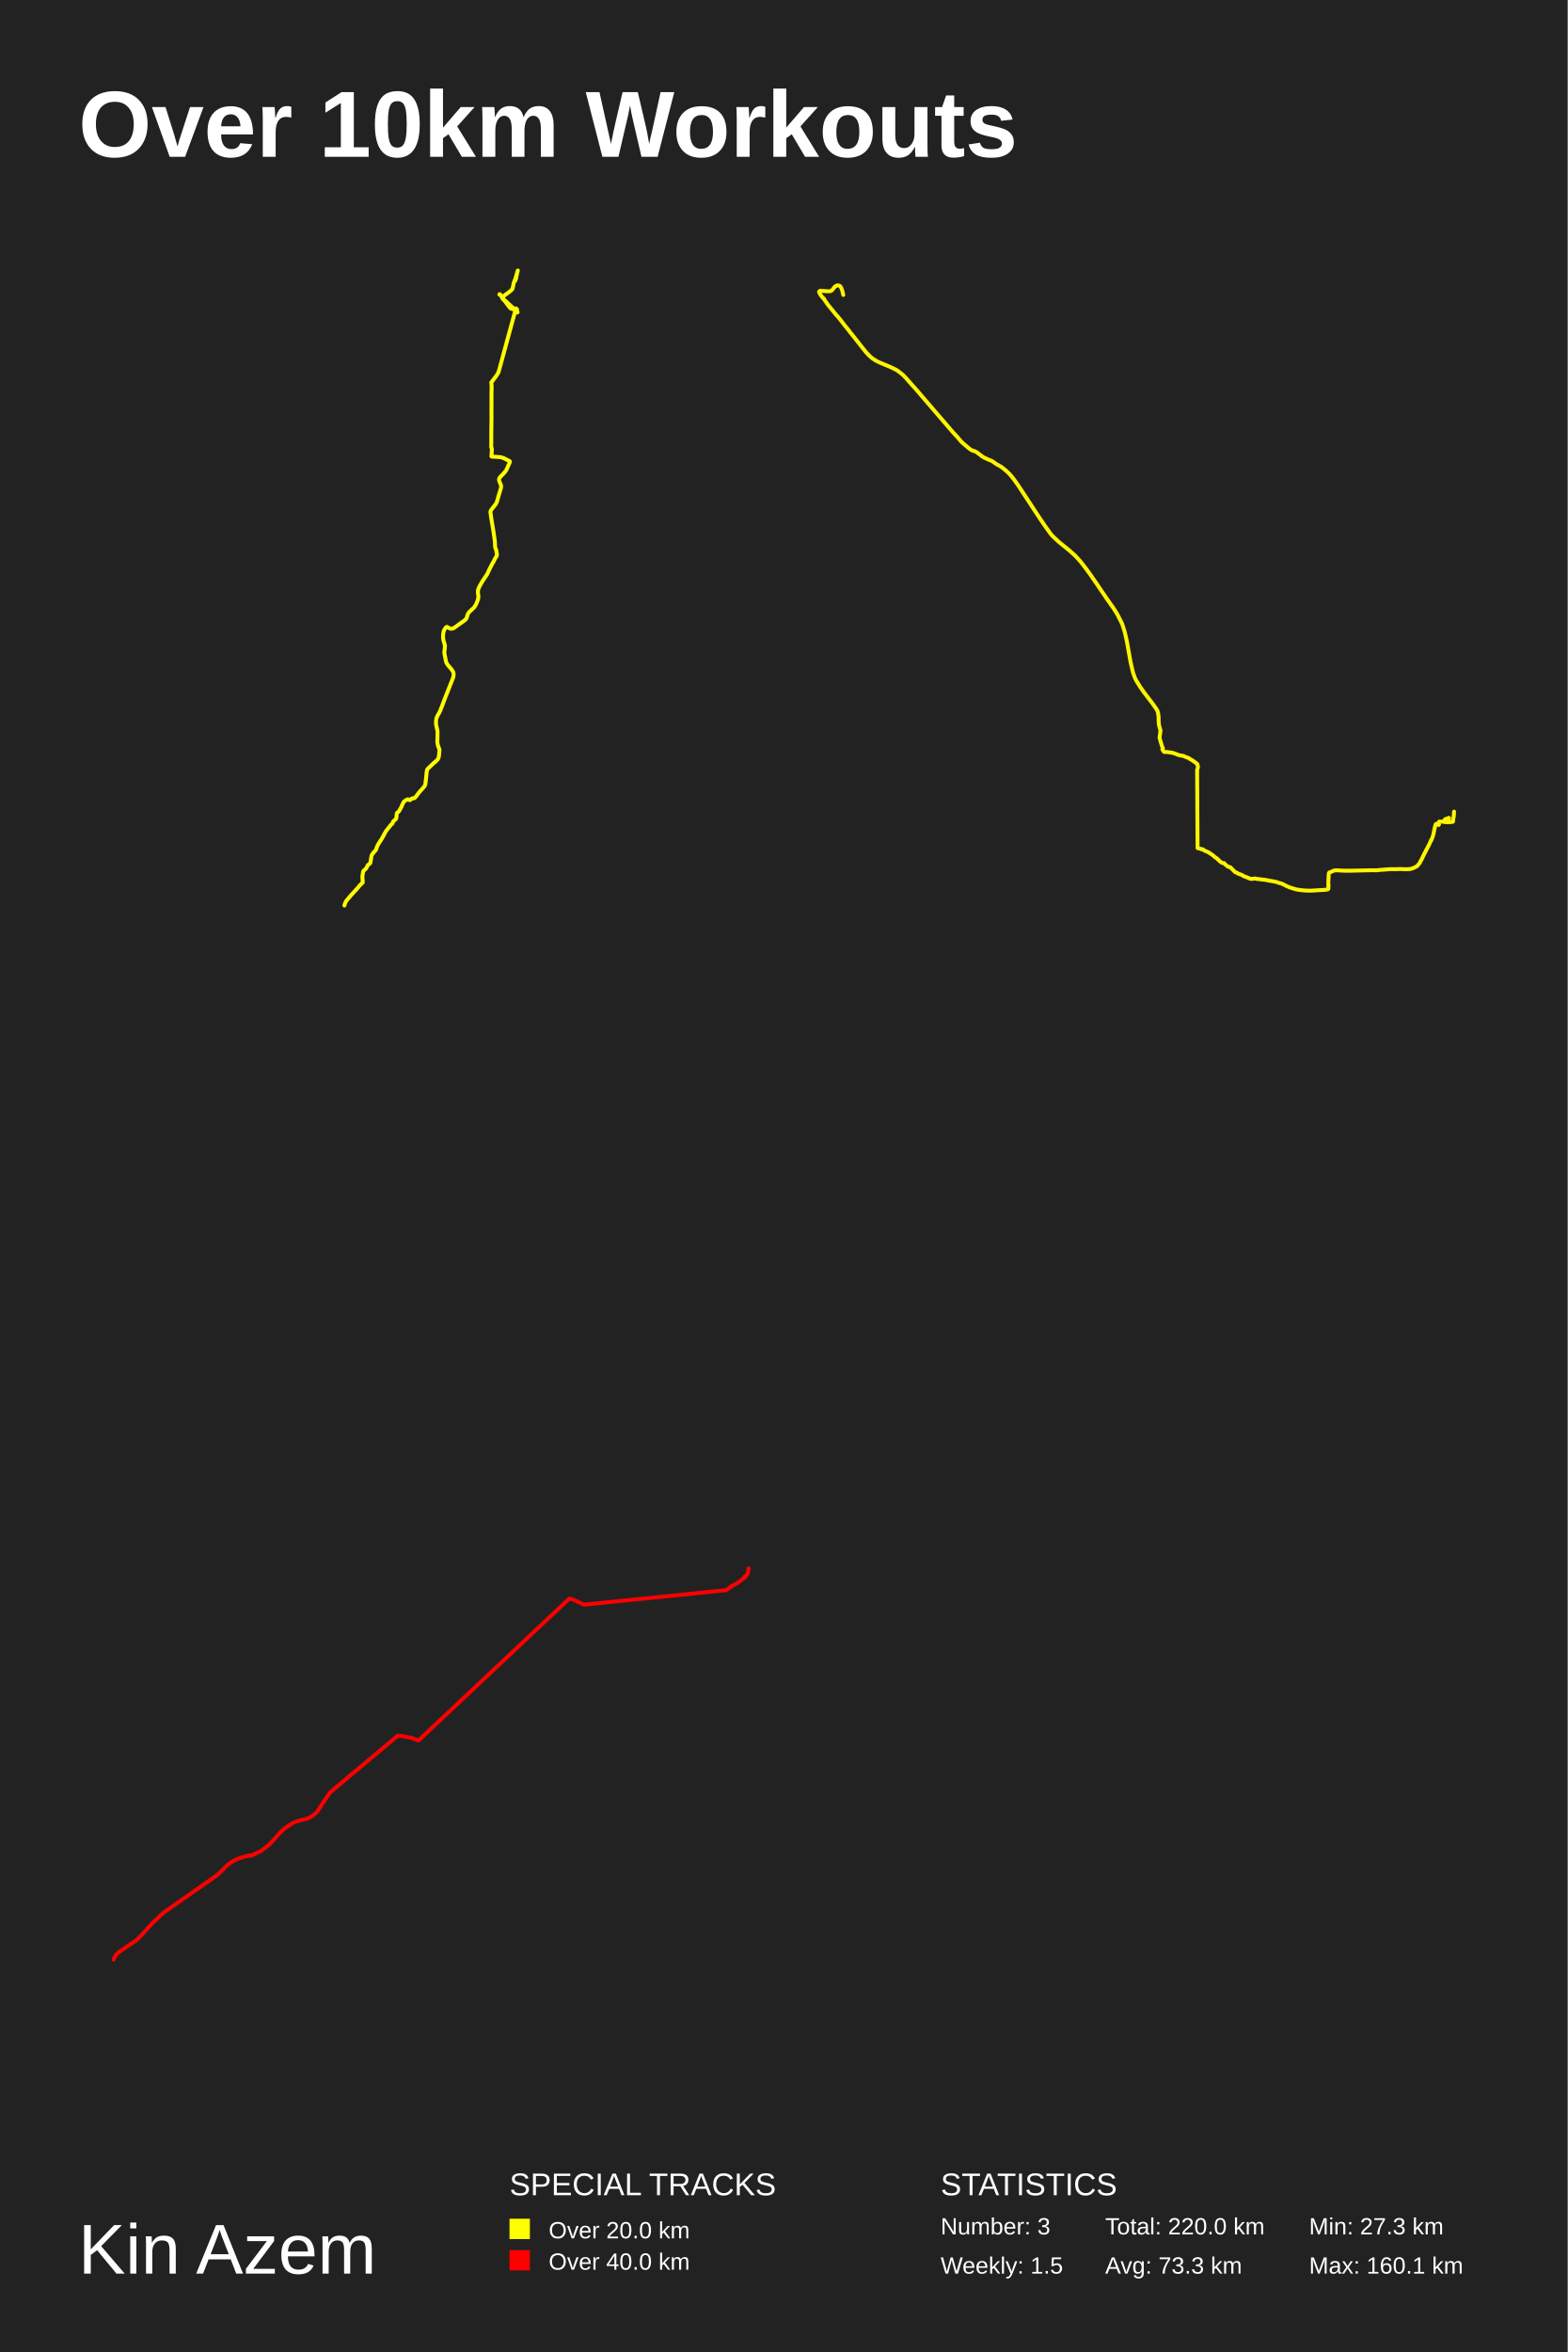
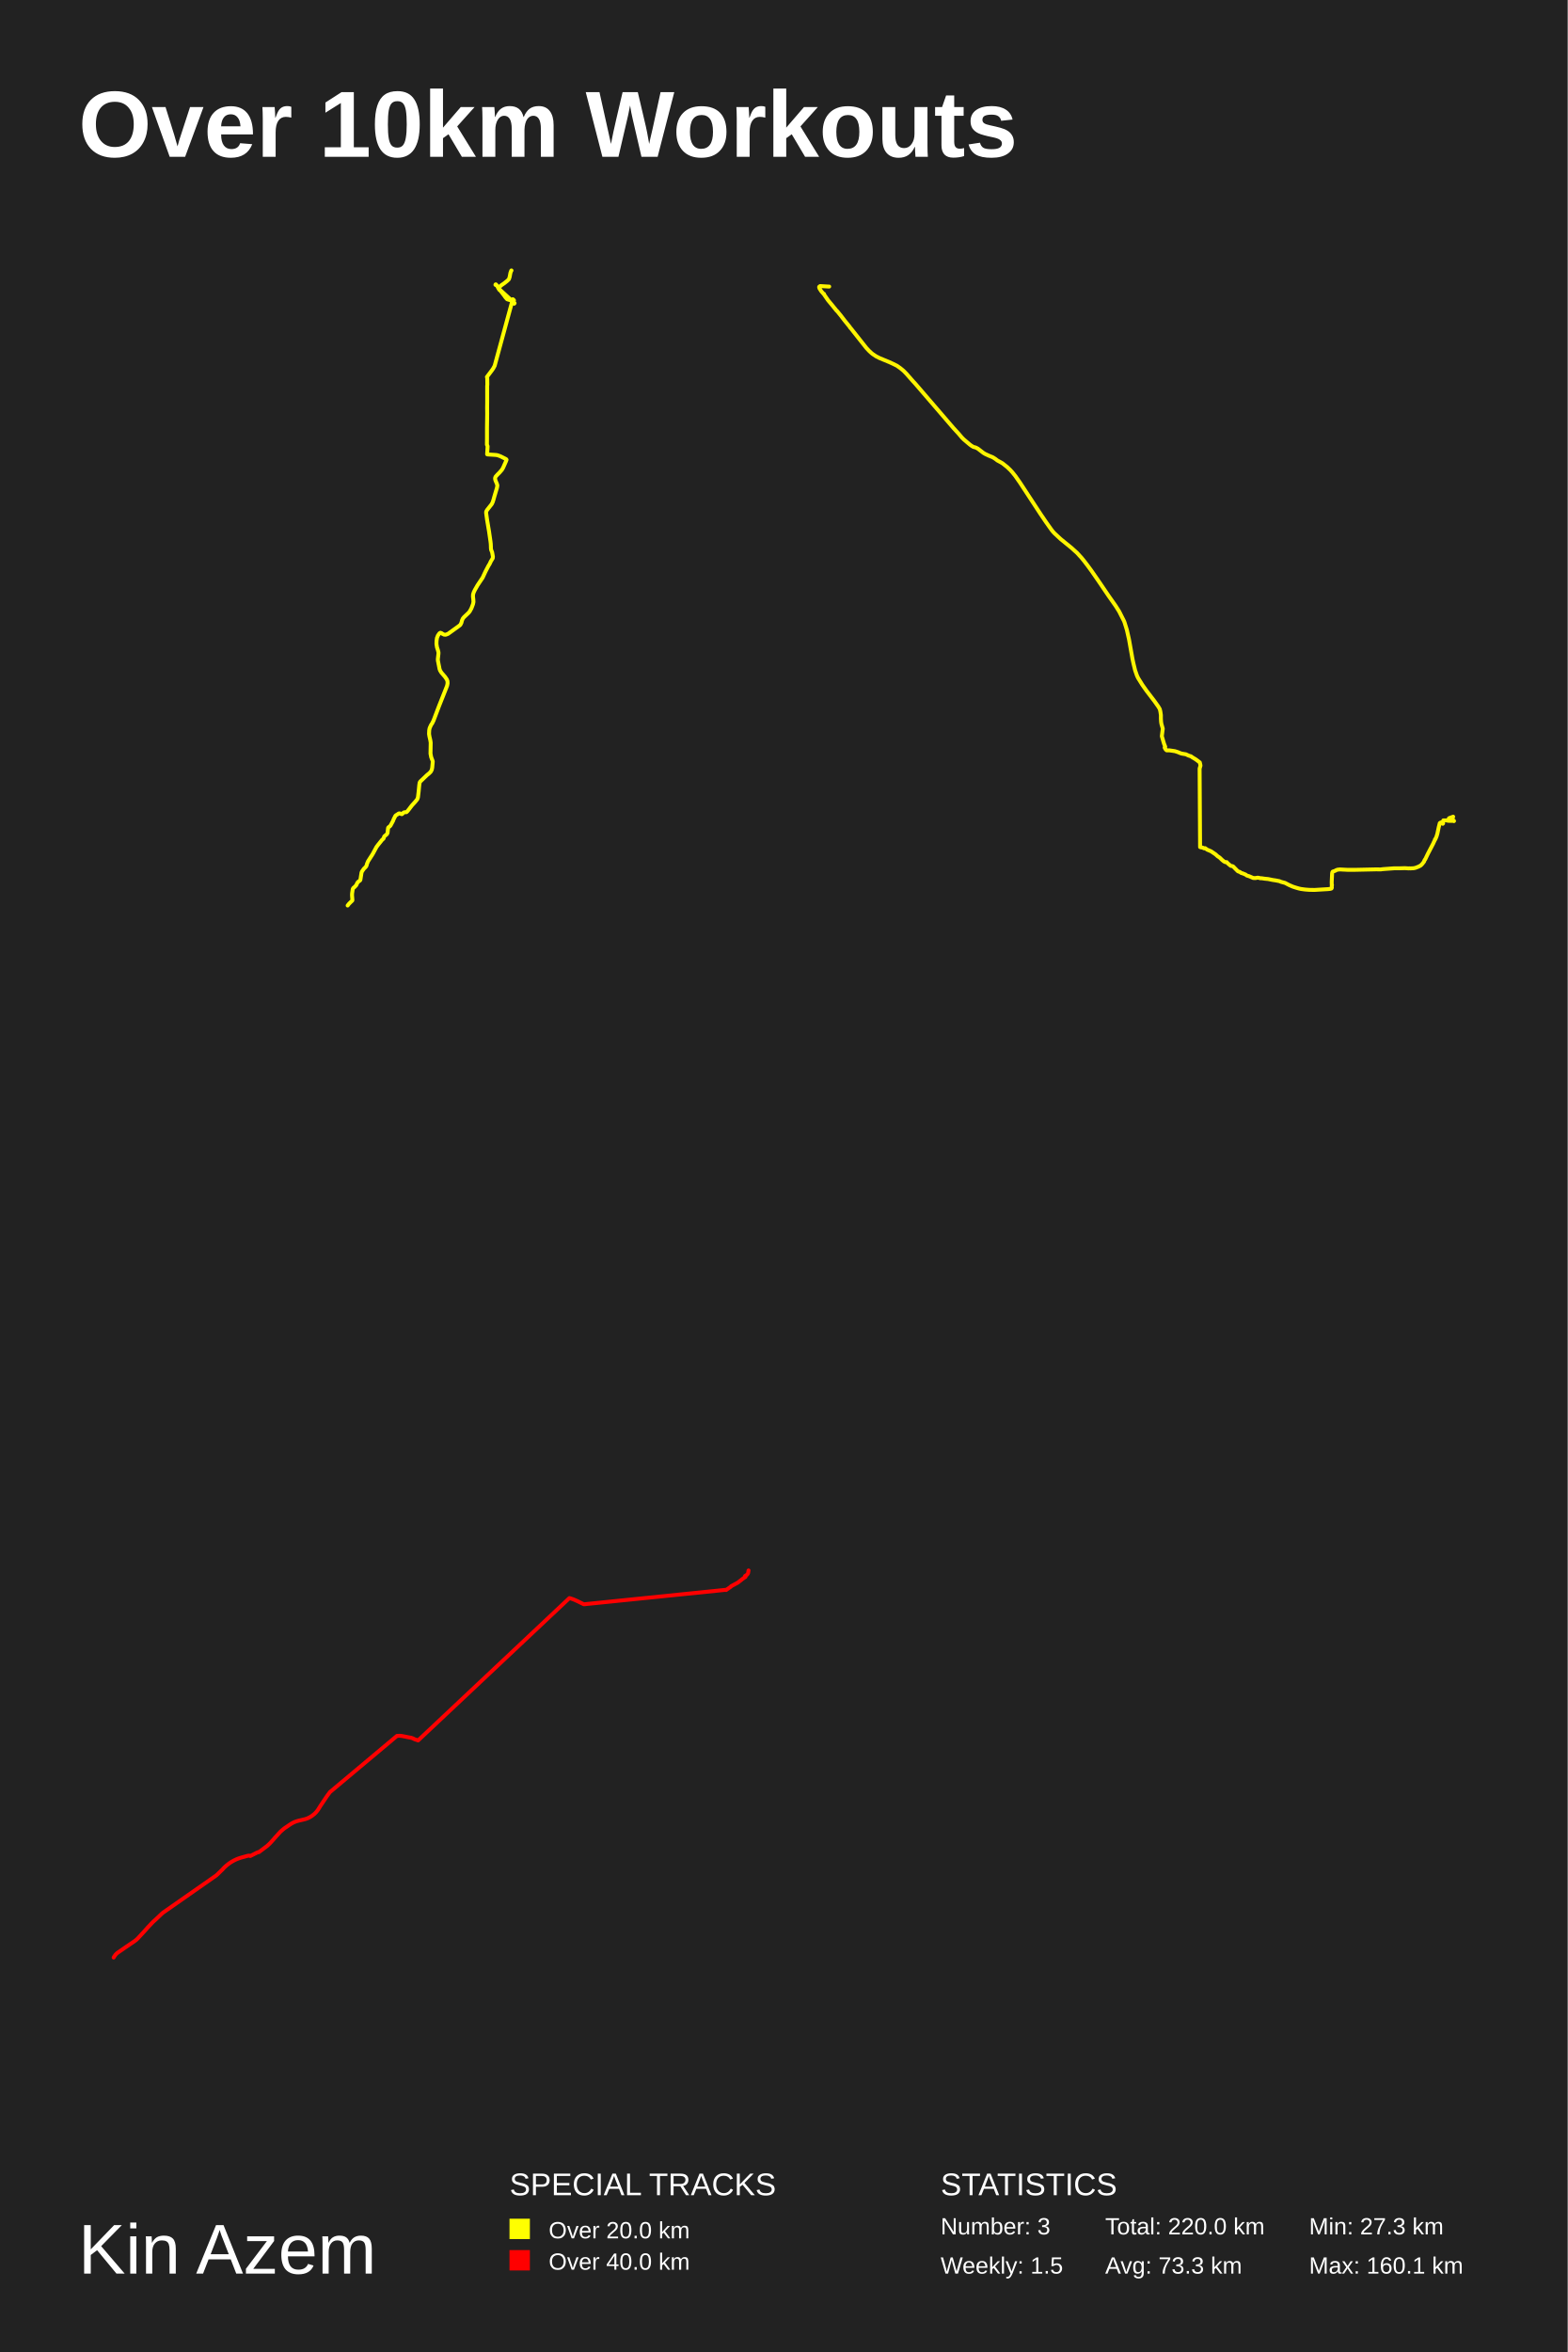
<svg xmlns="http://www.w3.org/2000/svg" baseProfile="full" height="300mm" version="1.1" viewBox="0,0,200,300" width="200mm">
  <defs />
  <rect fill="#222222" height="300" width="200" x="0" y="0" />
  <text fill="#FFFFFF" style="font-size:12px; font-family:Arial; font-weight:bold;" x="10" y="20">Over 10km Workouts</text>
  <text fill="#FFFFFF" style="font-size:9px; font-family:Arial" x="10" y="290">Kin Azem</text>
  <text fill="#FFFFFF" style="font-size:4px; font-family:Arial" x="65" y="280">SPECIAL TRACKS</text>
  <rect fill="yellow" height="2.6" width="2.6" x="65" y="283" />
  <text fill="#FFFFFF" style="font-size:3px; font-family:Arial" x="70" y="285.5">Over 20.0 km</text>
  <rect fill="red" height="2.6" width="2.6" x="65" y="287" />
  <text fill="#FFFFFF" style="font-size:3px; font-family:Arial" x="70" y="289.5">Over 40.0 km</text>
  <text fill="#FFFFFF" style="font-size:4px; font-family:Arial" x="120" y="280">STATISTICS</text>
  <text fill="#FFFFFF" style="font-size:3px; font-family:Arial" x="120" y="285">Number: 3</text>
  <text fill="#FFFFFF" style="font-size:3px; font-family:Arial" x="120" y="290">Weekly: 1.5</text>
  <text fill="#FFFFFF" style="font-size:3px; font-family:Arial" x="141" y="285">Total: 220.0 km</text>
  <text fill="#FFFFFF" style="font-size:3px; font-family:Arial" x="141" y="290">Avg: 73.3 km</text>
  <text fill="#FFFFFF" style="font-size:3px; font-family:Arial" x="167" y="285">Min: 27.3 km</text>
  <text fill="#FFFFFF" style="font-size:3px; font-family:Arial" x="167" y="290">Max: 160.1 km</text>
-   <polyline fill="none" opacity="1" points="65.614,35.879 65.63,35.828 65.722,35.828 65.706,35.807 65.731,35.694 65.747,35.653 65.814,35.632 65.823,35.519 65.864,35.406 65.881,35.262 65.956,34.943 65.973,34.788 66.032,34.572 66.065,34.5 65.664,35.828 65.647,35.828 65.63,35.849 65.53,36.127 65.438,36.621 65.346,36.899 65.154,37.084 64.794,37.372 64.434,37.619 64.292,37.743 64.142,37.918 64.108,37.918 64.05,37.794 63.991,37.794 63.991,37.805 64.041,37.856 64.116,37.969 64.142,38.031 64.234,38.155 64.242,38.227 64.217,38.227 64.1,38.062 63.874,37.64 63.757,37.516 63.723,37.527 63.707,37.578 63.849,37.65 63.983,37.774 64.142,38.062 64.844,38.978 64.894,39.06 65.112,39.318 65.17,39.349 65.555,39.462 65.798,39.565 65.915,39.637 65.973,39.75 66.04,39.812 66.04,39.812 65.998,39.832 65.99,39.874 65.906,39.832 65.839,39.853 65.89,39.863 65.931,39.853 65.998,39.863 66.007,39.853 65.982,39.843 66.015,39.843 66.04,39.812 64.2,38.124 64.25,38.155 64.351,38.33 64.627,38.68 64.878,39.03 65.137,39.307 65.848,39.555 65.915,39.555 65.965,39.472 65.94,39.431 65.823,39.328 63.615,47.429 63.456,47.728 63.314,47.944 62.669,48.798 62.703,48.891 62.711,49.035 62.72,49.714 62.703,49.92 62.703,51.886 62.695,52.545 62.703,53.255 62.678,55.035 62.678,56.322 62.669,57.053 62.736,57.186 62.753,57.269 62.695,58.216 62.72,58.236 63.573,58.288 63.824,58.308 63.983,58.339 64.317,58.463 64.953,58.782 65.011,58.812 65.062,58.885 64.978,59.101 64.643,59.852 64.501,60.099 64.2,60.449 63.941,60.706 63.74,60.933 63.698,61.015 63.665,61.128 63.682,61.303 63.732,61.457 63.891,61.828 63.941,62.013 63.899,62.281 63.573,63.372 63.464,63.763 63.372,64.051 63.255,64.287 62.686,65.008 62.577,65.214 62.577,65.389 62.686,66.181 62.929,67.622 63.104,68.836 63.138,69.124 63.155,69.484 63.155,69.628 63.18,69.844 63.305,70.163 63.397,70.688 63.38,70.873 63.13,71.295 63.012,71.553 62.845,71.83 62.485,72.52 62.151,73.24 61.532,74.166 61.197,74.753 61.064,75.031 60.98,75.298 60.972,75.555 61.013,75.905 61.03,76.204 60.972,76.481 60.779,76.986 60.587,77.335 60.453,77.51 59.876,78.056 59.776,78.179 59.734,78.231 59.633,78.457 59.558,78.745 59.433,78.992 59.215,79.167 57.927,80.093 57.685,80.185 57.609,80.196 57.451,80.185 57.258,80.093 57.183,80.031 57.007,79.959 56.89,80.021 56.698,80.299 56.581,80.597 56.531,80.967 56.522,81.328 56.589,81.749 56.689,82.048 56.765,82.346 56.765,82.511 56.689,83.18 56.698,83.354 56.899,84.373 56.965,84.558 57.116,84.805 57.568,85.33 57.777,85.638 57.86,85.844 57.877,86.101 57.827,86.379 57.727,86.647 56.832,88.9 56.163,90.659 55.995,90.999 55.861,91.194 55.703,91.544 55.669,91.667 55.636,91.863 55.619,92.284 55.669,92.603 55.769,93.035 55.82,93.354 55.795,94.681 55.878,95.113 56.054,95.576 56.071,95.648 56.004,96.399 55.945,96.667 55.82,96.893 55.636,97.078 55.36,97.305 54.791,97.85 54.565,98.066 54.49,98.179 54.465,98.261 54.423,98.549 54.356,99.259 54.264,100.02 54.18,100.247 53.921,100.565 53.52,101.008 53.168,101.471 52.993,101.687 52.867,101.81 52.583,101.831 52.474,101.903 52.357,102.026 52.307,102.057 52.215,102.036 52.073,101.964 51.947,101.964 51.596,102.191 51.521,102.252 51.32,102.643 51.22,102.9 50.935,103.425 50.852,103.528 50.659,103.672 50.626,103.754 50.559,104.351 50.484,104.495 50.157,104.772 50.065,105.05 49.923,105.153 49.38,105.832 49.212,106.058 48.752,106.912 48.192,107.786 48.067,108.084 47.991,108.352 47.883,108.506 47.682,108.702 47.439,109.051 47.389,109.185 47.255,110.039 47.222,110.121 46.971,110.306 46.879,110.43 46.737,110.728 46.528,110.944 46.385,111.057 46.318,111.201 46.243,111.705 46.235,111.941 46.277,112.487 46.277,112.559 46.26,112.589 46.084,112.754 45.85,112.991 45.7,113.186 44.863,114.101 44.228,114.842 44.127,114.996 44.027,115.212 43.935,115.5" stroke="#ffff00" stroke-dasharray="none" stroke-linecap="round" stroke-linejoin="round" stroke-width="0.5" />
-   <polyline fill="none" opacity="1" points="185.5,103.525 185.466,104.128 185.389,104.465 185.381,104.69 185.364,104.813 185.261,104.844 185.168,104.833 184.827,104.844 184.741,104.823 184.614,104.823 184.588,104.854 184.597,104.885 184.562,104.854 184.58,104.844 184.597,104.803 184.588,104.762 184.614,104.793 184.605,104.772 184.605,104.844 184.554,104.752 184.52,104.711 184.537,104.69 184.52,104.69 184.554,104.69 184.477,104.701 184.545,104.711 184.545,104.721 184.554,104.701 184.597,104.752 184.537,104.731 184.605,104.711 184.597,104.731 184.571,104.741 184.716,104.762 184.503,104.721 184.776,104.731 184.835,104.762 184.852,104.752 184.801,104.752 184.699,104.721 184.716,104.741 184.733,104.731 184.597,104.711 184.443,104.844 184.426,104.823 184.332,104.844 184.452,104.793 184.503,104.752 184.52,104.69 184.528,104.639 184.46,104.598 184.435,104.598 184.409,104.629 184.384,104.588 184.307,104.547 184.349,104.506 184.852,104.322 184.665,104.803 184.588,104.854 184.844,104.854 184.938,104.833 184.938,104.854 184.92,104.864 184.938,104.854 184.92,104.833 184.92,104.854 184.903,104.833 184.92,104.854 184.92,104.833 184.903,104.813 184.938,104.823 184.955,104.864 184.938,104.854 184.938,104.844 184.963,104.874 184.946,104.885 184.929,104.844 184.938,104.864 184.912,104.864 184.835,104.833 184.588,104.844 184.562,104.823 184.469,104.854 184.23,104.844 184.0,104.793 183.608,104.793 183.574,104.895 183.548,105.048 183.506,105.181 183.514,105.212 183.54,105.222 183.557,105.171 183.582,105.171 183.565,105.15 183.531,105.13 183.48,105.14 183.327,105.048 183.301,105.079 183.301,105.099 183.352,105.161 183.327,105.14 183.327,105.161 183.31,105.12 183.369,105.14 183.369,105.15 183.284,105.14 183.344,105.099 183.318,105.079 183.259,105.069 183.156,105.14 183.028,105.641 182.849,106.489 182.739,106.847 182.585,107.205 182.577,107.205 182.577,107.185 182.551,107.185 182.56,107.174 182.568,107.195 182.304,107.767 181.648,109.025 181.315,109.72 181.307,109.74 181.281,109.74 181.179,109.924 181.196,109.945 181.153,110.026 180.94,110.302 180.753,110.497 180.472,110.65 180.08,110.803 179.841,110.854 179.423,110.875 179.295,110.865 179.193,110.875 178.741,110.844 178.043,110.865 177.361,110.865 175.955,110.967 175.656,111.008 175.119,110.998 172.366,111.059 171.497,111.059 170.5,111.008 170.202,111.038 170.031,111.1 169.886,111.182 169.588,111.284 169.545,111.345 169.511,111.509 169.46,112.613 169.469,112.97 169.477,112.981 169.494,112.97 169.46,113.175 169.486,113.297 169.443,113.41 169.418,113.43 169.273,113.471 168.991,113.502 167.287,113.604 166.605,113.594 166.085,113.553 165.557,113.481 165.284,113.42 164.901,113.308 164.526,113.185 164.057,112.981 163.545,112.715 163.051,112.582 162.83,112.49 162.352,112.398 161.952,112.337 161.406,112.224 160.98,112.183 160.58,112.122 160.384,112.122 160.281,112.081 160.077,112.05 159.804,112.102 159.514,112.091 158.994,111.866 158.781,111.805 158.679,111.764 158.551,111.662 158.159,111.498 157.997,111.458 157.818,111.325 157.648,111.274 157.554,111.222 157.136,110.803 157.017,110.67 156.915,110.599 156.659,110.548 156.293,110.241 156.148,110.078 155.986,110.088 155.79,109.986 155.568,109.802 155.261,109.505 154.997,109.331 154.741,109.096 154.17,108.708 153.787,108.544 153.702,108.514 153.412,108.309 153.31,108.34 153.08,108.238 152.884,108.207 152.781,108.176 152.722,98.229 152.832,97.841 152.747,97.452 152.415,97.197 152.202,97.043 151.793,96.798 151.614,96.665 151.52,96.645 151.307,96.573 150.983,96.42 150.438,96.328 150.233,96.256 149.969,96.144 149.585,96.021 148.895,95.919 148.545,95.919 148.435,95.827 148.298,95.602 148.29,95.51 148.307,95.479 148.366,95.469 148.205,95.06 147.932,94.119 148.051,93.168 147.881,92.575 147.838,92.31 147.813,91.88 147.813,91.451 147.753,91.032 147.676,90.694 147.489,90.377 147.003,89.692 145.98,88.353 145.46,87.617 144.94,86.778 144.847,86.594 144.77,86.42 144.548,85.786 144.335,84.907 144.216,84.355 143.773,81.86 143.5,80.653 143.21,79.723 143.142,79.539 142.52,78.311 142.068,77.596 141.19,76.348 139.844,74.364 139,73.147 138.497,72.462 138.097,71.941 137.756,71.521 137.185,70.897 136.46,70.243 135.114,69.149 134.321,68.412 134.125,68.197 133.963,67.993 133.315,67.083 132.591,66.019 129.957,62 129.369,61.161 128.994,60.691 128.713,60.384 128.338,60.026 127.733,59.545 127.486,59.402 127.085,59.187 126.864,59.013 126.548,58.809 126.42,58.747 126.037,58.594 125.534,58.359 125.313,58.226 124.622,57.694 124.349,57.55 124.043,57.469 123.761,57.295 123.574,57.152 122.815,56.507 122.594,56.282 122.151,55.761 121.528,55.085 116.722,49.5 116.347,49.091 115.545,48.181 115.213,47.843 115.06,47.71 114.77,47.475 114.361,47.189 113.866,46.943 113.398,46.728 112.162,46.217 111.719,45.992 111.276,45.695 111.148,45.593 110.858,45.327 110.491,44.938 108.54,42.473 108.497,42.422 108.472,42.411 108.403,42.319 108.395,42.278 108.403,42.289 107.722,41.45 107.253,40.836 106.75,40.222 106.741,40.222 106.733,40.232 106.17,39.537 105.642,38.902 105.173,38.227 105.105,38.084 105.122,38.084 105.131,38.115 105.105,38.125 104.773,37.746 104.551,37.398 104.5,37.235 104.509,37.184 104.628,37.092 105.676,37.153 105.778,37.153 105.974,37.122 106.068,37.071 106.153,37.01 106.528,36.539 106.81,36.406 106.895,36.396 107.074,36.437 107.159,36.488 107.227,36.56 107.33,36.733 107.449,37.051 107.585,37.624" stroke="#fff500" stroke-dasharray="none" stroke-linecap="round" stroke-linejoin="round" stroke-width="0.5" />
-   <polyline fill="none" opacity="1" points="95.5,200.056 95.494,200.089 95.482,200.21 95.474,200.268 95.445,200.375 95.441,200.386 95.435,200.388 95.436,200.387 95.431,200.422 95.398,200.631 95.382,200.708 95.352,200.778 95.347,200.788 95.292,200.855 95.265,200.9 95.25,200.915 95.169,200.965 95.146,200.982 95.053,201.041 94.998,201.08 94.994,201.082 94.994,201.08 94.998,201.079 94.998,201.086 94.989,201.093 94.991,201.101 95.001,201.108 95.003,201.111 95.008,201.123 95.008,201.133 95.012,201.142 95.017,201.151 95.025,201.157 95.027,201.161 95.029,201.176 95.039,201.152 95.044,201.156 95.045,201.154 95.046,201.155 95.043,201.162 95.039,201.164 95.043,201.16 95.051,201.157 95.05,201.161 95.051,201.163 95.056,201.163 95.059,201.165 95.061,201.159 95.056,201.182 95.052,201.189 95.052,201.193 95.05,201.189 95.049,201.188 95.04,201.19 95.04,201.196 95.032,201.209 95.027,201.211 95.026,201.21 95.023,201.211 95.022,201.214 95.02,201.216 95.022,201.216 95.017,201.215 95.022,201.212 95.02,201.211 95.021,201.208 95.019,201.208 95.021,201.209 95.018,201.209 95.019,201.21 95.014,201.206 95.019,201.208 95.009,201.219 95.005,201.222 94.996,201.219 94.983,201.223 94.98,201.229 94.988,201.242 94.989,201.243 94.989,201.242 94.984,201.239 94.986,201.231 94.986,201.238 94.979,201.243 94.986,201.241 94.989,201.242 94.989,201.241 94.986,201.243 94.982,201.24 94.989,201.24 94.988,201.237 94.988,201.242 94.986,201.241 94.988,201.239 94.989,201.24 94.989,201.238 94.989,201.239 94.987,201.241 94.988,201.242 94.987,201.241 94.983,201.243 94.986,201.243 94.987,201.24 94.987,201.243 94.984,201.243 94.987,201.242 94.983,201.242 94.986,201.241 94.985,201.245 94.989,201.242 94.987,201.243 94.987,201.241 94.983,201.244 94.984,201.24 94.982,201.241 94.98,201.244 94.978,201.244 94.984,201.236 94.984,201.239 94.989,201.24 94.984,201.243 94.985,201.241 94.987,201.242 94.976,201.246 94.986,201.244 94.986,201.242 94.988,201.242 94.986,201.24 94.989,201.238 94.988,201.238 94.984,201.24 94.989,201.241 94.985,201.239 94.984,201.241 94.974,201.245 94.983,201.243 94.986,201.24 94.984,201.239 94.978,201.247 94.982,201.246 94.976,201.25 94.981,201.247 94.979,201.248 94.984,201.241 94.981,201.237 94.979,201.234 94.974,201.235 94.97,201.25 94.968,201.239 94.964,201.242 94.968,201.237 94.965,201.237 94.963,201.232 94.963,201.234 94.956,201.238 94.914,201.274 94.883,201.299 94.751,201.398 94.671,201.454 94.507,201.588 94.406,201.665 94.315,201.737 94.26,201.778 94.248,201.789 94.166,201.851 94.105,201.903 94.084,201.915 94.064,201.93 93.214,202.389 93.205,202.398 93.2,202.414 93.204,202.429 92.578,202.867 92.567,202.86 92.554,202.849 92.553,202.845 92.546,202.837 92.538,202.832 92.551,202.843 92.545,202.835 92.548,202.838 74.499,204.679 74.432,204.658 73.652,204.275 73.201,204.073 73.134,204.048 72.924,203.977 72.784,203.931 72.645,203.89 53.387,222.005 53.349,221.991 53.329,221.985 53.294,221.971 53.178,221.934 53.116,221.914 52.975,221.865 52.926,221.846 52.898,221.833 52.84,221.804 52.755,221.758 52.691,221.73 52.617,221.703 52.567,221.688 52.489,221.669 52.487,221.667 52.487,221.665 52.485,221.664 52.488,221.659 52.488,221.657 52.485,221.657 52.486,221.66 52.488,221.661 52.482,221.657 52.48,221.659 52.482,221.66 52.477,221.659 52.478,221.659 52.464,221.659 52.342,221.639 52.1,221.595 51.728,221.517 51.518,221.477 51.385,221.449 51.331,221.441 51.299,221.435 51.232,221.428 51.166,221.419 51.134,221.416 50.993,221.412 50.923,221.415 50.726,221.429 50.692,221.43 50.692,221.43 42.166,228.576 41.99,228.815 41.861,228.992 41.774,229.109 41.042,230.203 41,230.264 40.922,230.386 40.732,230.695 40.652,230.816 40.566,230.936 40.476,231.051 40.429,231.107 40.379,231.163 40.328,231.215 40.277,231.267 40.169,231.367 40.114,231.415 40.001,231.506 39.886,231.592 39.826,231.633 39.705,231.711 39.642,231.748 39.579,231.785 39.515,231.818 39.45,231.85 39.386,231.88 39.32,231.908 39.254,231.935 39.187,231.96 39.052,232.006 38.913,232.044 38.702,232.096 38.274,232.193 38.204,232.209 38.063,232.248 37.923,232.29 37.855,232.313 37.718,232.365 37.651,232.391 37.585,232.42 37.52,232.451 37.39,232.518 37.327,232.552 37.202,232.627 37.141,232.666 36.961,232.785 36.662,232.989 36.483,233.108 36.366,233.192 36.31,233.234 36.255,233.279 36.2,233.324 35.994,233.504 35.873,233.606 35.129,234.421 35.094,234.47 35.049,234.525 34.904,234.688 34.659,234.956 34.559,235.062 34.454,235.168 34.4,235.219 34.185,235.421 33.117,236.22 33.041,236.211 32.961,236.256 32.9,236.269 32.023,236.714 31.947,236.674 31.869,236.659 31.798,236.671 31.724,236.68 31.583,236.716 31.166,236.834 31.095,236.85 30.886,236.909 30.748,236.95 30.679,236.972 30.543,237.019 30.409,237.069 30.276,237.125 30.146,237.184 30.018,237.245 29.89,237.312 29.764,237.381 29.641,237.453 29.521,237.529 29.402,237.609 29.342,237.651 29.227,237.736 29.06,237.868 28.951,237.959 28.898,238.006 28.793,238.103 28.741,238.151 28.59,238.301 28.548,238.359 28.499,238.415 28.45,238.464 28.398,238.512 27.834,239.058 27.67,239.2 20.881,243.946 20.778,244.043 20.677,244.135 20.473,244.33 20.262,244.531 19.949,244.826 19.674,245.072 19.574,245.174 19.188,245.58 19.044,245.731 18.998,245.781 18.91,245.878 18.781,246.025 18.736,246.074 18.649,246.173 18.479,246.361 18.35,246.502 18.175,246.69 17.999,246.881 17.78,247.121 17.69,247.213 17.597,247.302 17.549,247.346 17.501,247.388 17.403,247.467 17.301,247.541 17.2,247.612 16.953,247.781 16.761,247.909 16.53,248.067 16.184,248.3 16.143,248.328 15.783,248.578 15.596,248.709 15.262,248.936 15.191,248.985 15.126,249.034 15.063,249.085 15.002,249.141 14.974,249.168 14.897,249.246 14.83,249.328 14.812,249.358 14.774,249.411 14.703,249.519 14.67,249.575 14.638,249.631 14.579,249.748 14.541,249.835 14.5,249.944" stroke="red" stroke-dasharray="none" stroke-linecap="round" stroke-linejoin="round" stroke-width="0.5" />
+   <polyline fill="none" opacity="1" points="65.255,34.5 65.237,34.5 65.22,34.522 65.115,34.813 65.019,35.33 64.922,35.621 64.721,35.815 64.344,36.117 63.968,36.376 63.819,36.505 63.661,36.688 63.626,36.688 63.565,36.559 63.503,36.559 63.503,36.57 63.556,36.623 63.635,36.742 63.661,36.807 63.757,36.936 63.766,37.012 63.74,37.012 63.617,36.839 63.381,36.397 63.258,36.268 63.223,36.279 63.206,36.332 63.355,36.408 63.495,36.537 63.661,36.839 64.397,37.798 64.449,37.885 64.677,38.154 64.738,38.186 65.141,38.305 65.395,38.413 65.518,38.488 65.579,38.607 65.649,38.671 65.649,38.671 65.605,38.693 65.597,38.736 65.509,38.693 65.439,38.715 65.491,38.725 65.535,38.715 65.605,38.725 65.614,38.715 65.588,38.704 65.623,38.704 65.649,38.671 63.722,36.904 63.775,36.936 63.88,37.119 64.169,37.486 64.432,37.852 64.703,38.143 65.448,38.402 65.518,38.402 65.57,38.316 65.544,38.273 65.421,38.165 63.109,46.647 62.943,46.96 62.794,47.186 62.12,48.081 62.155,48.178 62.164,48.329 62.172,49.04 62.155,49.255 62.155,51.314 62.146,52.004 62.155,52.747 62.129,54.612 62.129,55.959 62.12,56.724 62.19,56.864 62.207,56.95 62.146,57.942 62.172,57.963 63.066,58.017 63.328,58.039 63.495,58.071 63.845,58.2 64.511,58.534 64.572,58.567 64.624,58.642 64.537,58.868 64.187,59.655 64.038,59.914 63.722,60.28 63.451,60.549 63.241,60.786 63.197,60.873 63.162,60.991 63.179,61.174 63.232,61.336 63.398,61.724 63.451,61.918 63.407,62.198 63.066,63.34 62.952,63.75 62.855,64.052 62.733,64.299 62.137,65.054 62.023,65.269 62.023,65.452 62.137,66.282 62.391,67.791 62.575,69.062 62.61,69.364 62.628,69.741 62.628,69.892 62.654,70.118 62.785,70.452 62.882,71.001 62.864,71.195 62.601,71.637 62.479,71.907 62.304,72.197 61.927,72.919 61.577,73.674 60.929,74.643 60.578,75.257 60.438,75.548 60.351,75.828 60.342,76.098 60.386,76.464 60.403,76.776 60.342,77.067 60.141,77.595 59.939,77.962 59.799,78.145 59.195,78.716 59.09,78.845 59.046,78.899 58.941,79.136 58.862,79.438 58.731,79.696 58.503,79.879 57.154,80.849 56.9,80.946 56.822,80.957 56.655,80.946 56.454,80.849 56.375,80.784 56.191,80.709 56.068,80.773 55.867,81.064 55.744,81.377 55.692,81.765 55.683,82.142 55.753,82.583 55.858,82.896 55.937,83.208 55.937,83.381 55.858,84.081 55.867,84.264 56.077,85.331 56.147,85.524 56.305,85.783 56.778,86.332 56.997,86.656 57.084,86.871 57.102,87.14 57.049,87.431 56.944,87.711 56.007,90.07 55.307,91.912 55.131,92.268 54.991,92.473 54.825,92.839 54.79,92.968 54.755,93.173 54.737,93.614 54.79,93.948 54.895,94.401 54.947,94.735 54.921,96.124 55.009,96.577 55.193,97.061 55.21,97.137 55.14,97.923 55.079,98.203 54.947,98.44 54.755,98.634 54.466,98.871 53.87,99.442 53.634,99.668 53.555,99.786 53.529,99.873 53.485,100.174 53.415,100.917 53.319,101.714 53.231,101.951 52.96,102.285 52.539,102.748 52.171,103.233 51.987,103.459 51.856,103.589 51.558,103.61 51.444,103.686 51.322,103.815 51.269,103.847 51.173,103.826 51.024,103.75 50.893,103.75 50.525,103.987 50.446,104.052 50.236,104.461 50.131,104.73 49.833,105.28 49.746,105.387 49.544,105.538 49.509,105.624 49.439,106.249 49.36,106.4 49.019,106.69 48.922,106.981 48.773,107.089 48.204,107.8 48.029,108.037 47.547,108.931 46.961,109.846 46.829,110.158 46.75,110.438 46.637,110.6 46.426,110.805 46.172,111.171 46.12,111.311 45.98,112.205 45.945,112.291 45.682,112.485 45.586,112.614 45.437,112.926 45.218,113.152 45.069,113.271 44.999,113.422 44.92,113.949 44.911,114.197 44.955,114.768 44.955,114.843 44.938,114.875 44.754,115.048 44.509,115.295 44.351,115.5" stroke="#ffff00" stroke-dasharray="none" stroke-linecap="round" stroke-linejoin="round" stroke-width="0.5" />
+   <polyline fill="none" opacity="1" points="185.08,104.559 185.08,104.569 185.088,104.549 185.131,104.6 185.071,104.579 185.14,104.559 185.131,104.579 185.105,104.59 185.251,104.61 185.037,104.569 185.311,104.579 185.371,104.61 185.388,104.6 185.337,104.6 185.234,104.569 185.251,104.59 185.268,104.579 185.131,104.559 184.977,104.693 184.959,104.672 184.865,104.693 184.985,104.641 185.037,104.6 185.054,104.538 185.062,104.487 184.994,104.446 184.968,104.446 184.942,104.476 184.917,104.435 184.839,104.394 184.882,104.353 185.388,104.168 185.2,104.651 185.122,104.703 185.38,104.703 185.474,104.682 185.474,104.703 185.457,104.713 185.474,104.703 185.457,104.682 185.457,104.703 185.44,104.682 185.457,104.703 185.457,104.682 185.44,104.662 185.474,104.672 185.491,104.713 185.474,104.703 185.474,104.693 185.5,104.723 185.483,104.734 185.466,104.693 185.474,104.713 185.449,104.713 185.371,104.682 185.122,104.693 185.097,104.672 185.002,104.703 184.762,104.693 184.531,104.641 184.136,104.641 184.102,104.744 184.076,104.898 184.033,105.032 184.041,105.063 184.067,105.073 184.084,105.022 184.11,105.022 184.093,105.001 184.059,104.981 184.007,104.991 183.853,104.898 183.827,104.929 183.827,104.95 183.878,105.012 183.853,104.991 183.853,105.012 183.836,104.97 183.896,104.991 183.896,105.001 183.81,104.991 183.87,104.95 183.844,104.929 183.784,104.919 183.681,104.991 183.552,105.495 183.372,106.349 183.261,106.71 183.106,107.07 183.098,107.07 183.098,107.049 183.072,107.049 183.081,107.039 183.089,107.06 182.823,107.636 182.163,108.902 181.828,109.601 181.819,109.622 181.794,109.622 181.691,109.807 181.708,109.828 181.665,109.91 181.45,110.188 181.262,110.383 180.979,110.538 180.584,110.692 180.344,110.744 179.923,110.764 179.795,110.754 179.692,110.764 179.237,110.733 178.533,110.754 177.847,110.754 176.431,110.857 176.131,110.898 175.591,110.888 172.819,110.949 171.944,110.949 170.94,110.898 170.64,110.929 170.469,110.99 170.323,111.073 170.022,111.176 169.98,111.237 169.945,111.402 169.894,112.513 169.902,112.874 169.911,112.884 169.928,112.874 169.894,113.079 169.919,113.203 169.877,113.316 169.851,113.337 169.705,113.378 169.422,113.409 167.706,113.512 167.02,113.501 166.496,113.46 165.964,113.388 165.69,113.326 165.304,113.213 164.926,113.09 164.454,112.884 163.939,112.616 163.442,112.483 163.219,112.39 162.738,112.297 162.335,112.236 161.786,112.122 161.357,112.081 160.954,112.02 160.756,112.02 160.653,111.978 160.448,111.947 160.173,111.999 159.881,111.989 159.358,111.762 159.143,111.701 159.041,111.659 158.912,111.556 158.517,111.392 158.354,111.351 158.174,111.217 158.002,111.165 157.908,111.114 157.488,110.692 157.367,110.558 157.265,110.486 157.007,110.435 156.638,110.126 156.492,109.961 156.329,109.972 156.132,109.869 155.909,109.684 155.6,109.385 155.334,109.21 155.077,108.974 154.502,108.583 154.116,108.418 154.03,108.387 153.738,108.181 153.635,108.212 153.404,108.109 153.206,108.078 153.103,108.047 153.043,98.034 153.155,97.643 153.069,97.252 152.735,96.995 152.52,96.84 152.108,96.593 151.928,96.459 151.834,96.439 151.619,96.367 151.293,96.212 150.744,96.12 150.538,96.048 150.272,95.935 149.886,95.811 149.191,95.708 148.839,95.708 148.728,95.615 148.591,95.389 148.582,95.296 148.599,95.266 148.659,95.255 148.496,94.844 148.222,93.897 148.342,92.939 148.17,92.343 148.127,92.075 148.102,91.643 148.102,91.21 148.041,90.788 147.964,90.449 147.776,90.13 147.286,89.44 146.257,88.092 145.734,87.351 145.21,86.507 145.116,86.321 145.039,86.146 144.816,85.508 144.601,84.623 144.481,84.067 144.035,81.555 143.76,80.341 143.469,79.404 143.4,79.219 142.774,77.983 142.319,77.263 141.435,76.007 140.08,74.01 139.23,72.785 138.724,72.095 138.321,71.57 137.978,71.148 137.403,70.52 136.673,69.861 135.318,68.759 134.52,68.018 134.323,67.802 134.16,67.596 133.508,66.68 132.778,65.609 130.127,61.563 129.535,60.718 129.158,60.245 128.875,59.936 128.497,59.576 127.888,59.092 127.639,58.948 127.236,58.731 127.013,58.556 126.695,58.35 126.567,58.289 126.181,58.134 125.674,57.897 125.451,57.763 124.756,57.228 124.482,57.084 124.173,57.002 123.89,56.826 123.701,56.682 122.938,56.034 122.714,55.807 122.268,55.282 121.642,54.602 116.803,48.98 116.426,48.568 115.619,47.652 115.285,47.312 115.13,47.178 114.838,46.941 114.427,46.653 113.929,46.406 113.457,46.189 112.213,45.675 111.767,45.448 111.321,45.149 111.192,45.046 110.9,44.779 110.531,44.387 108.567,41.905 108.524,41.854 108.498,41.844 108.429,41.751 108.421,41.71 108.429,41.72 107.743,40.876 107.271,40.258 106.765,39.64 106.756,39.64 106.748,39.65 106.182,38.95 105.65,38.311 105.178,37.632 105.109,37.487 105.126,37.487 105.135,37.518 105.109,37.529 104.775,37.148 104.551,36.797 104.5,36.633 104.509,36.581 104.629,36.488 105.684,36.55 105.787,36.55" stroke="#fff500" stroke-dasharray="none" stroke-linecap="round" stroke-linejoin="round" stroke-width="0.5" />
+   <polyline fill="none" opacity="1" points="95.5,200.313 95.496,200.324 95.49,200.326 95.492,200.325 95.487,200.36 95.454,200.57 95.437,200.647 95.407,200.717 95.402,200.727 95.347,200.794 95.32,200.839 95.305,200.854 95.223,200.905 95.2,200.922 95.107,200.981 95.052,201.02 95.049,201.022 95.049,201.02 95.052,201.019 95.052,201.026 95.044,201.033 95.045,201.041 95.055,201.048 95.057,201.051 95.063,201.063 95.062,201.073 95.066,201.082 95.072,201.091 95.079,201.097 95.082,201.101 95.083,201.116 95.093,201.092 95.098,201.096 95.099,201.094 95.1,201.095 95.097,201.102 95.093,201.104 95.097,201.1 95.106,201.097 95.105,201.101 95.106,201.103 95.111,201.103 95.113,201.105 95.116,201.099 95.111,201.122 95.107,201.129 95.107,201.133 95.105,201.129 95.103,201.128 95.094,201.13 95.094,201.136 95.087,201.149 95.081,201.151 95.08,201.15 95.078,201.151 95.077,201.154 95.074,201.156 95.077,201.156 95.071,201.155 95.076,201.152 95.074,201.151 95.075,201.148 95.073,201.148 95.075,201.149 95.073,201.149 95.073,201.15 95.068,201.146 95.073,201.148 95.063,201.159 95.059,201.162 95.05,201.159 95.037,201.163 95.035,201.169 95.042,201.182 95.043,201.183 95.043,201.182 95.038,201.179 95.04,201.171 95.04,201.178 95.033,201.183 95.04,201.181 95.043,201.182 95.043,201.181 95.04,201.183 95.036,201.18 95.043,201.18 95.042,201.177 95.042,201.182 95.04,201.181 95.042,201.179 95.043,201.18 95.043,201.178 95.044,201.179 95.041,201.181 95.042,201.182 95.041,201.181 95.037,201.183 95.04,201.183 95.041,201.18 95.041,201.183 95.039,201.183 95.041,201.182 95.037,201.182 95.04,201.181 95.039,201.185 95.043,201.182 95.041,201.183 95.041,201.181 95.037,201.184 95.038,201.18 95.036,201.181 95.035,201.184 95.032,201.184 95.038,201.176 95.038,201.179 95.044,201.18 95.038,201.183 95.039,201.181 95.041,201.182 95.03,201.186 95.04,201.184 95.04,201.182 95.042,201.182 95.04,201.18 95.043,201.178 95.042,201.178 95.039,201.18 95.043,201.181 95.039,201.179 95.039,201.181 95.029,201.185 95.037,201.183 95.04,201.18 95.039,201.179 95.032,201.187 95.036,201.186 95.03,201.19 95.035,201.187 95.034,201.188 95.038,201.181 95.035,201.177 95.034,201.174 95.029,201.175 95.024,201.19 95.022,201.179 95.018,201.182 95.022,201.177 95.02,201.177 95.017,201.172 95.017,201.174 95.01,201.178 94.968,201.214 94.937,201.239 94.804,201.338 94.725,201.395 94.56,201.529 94.459,201.606 94.368,201.678 94.312,201.719 94.301,201.73 94.218,201.793 94.157,201.845 94.136,201.857 94.116,201.872 93.264,202.332 93.255,202.341 93.25,202.357 93.254,202.372 92.627,202.811 92.615,202.804 92.603,202.793 92.602,202.789 92.594,202.781 92.586,202.776 92.599,202.787 92.594,202.779 92.596,202.782 74.504,204.627 74.437,204.606 73.655,204.222 73.204,204.02 73.136,203.995 72.925,203.924 72.785,203.878 72.646,203.836 53.341,221.995 53.303,221.981 53.283,221.975 53.249,221.961 53.133,221.923 53.07,221.903 52.929,221.855 52.88,221.836 52.852,221.823 52.793,221.794 52.709,221.748 52.644,221.719 52.569,221.692 52.52,221.677 52.442,221.658 52.439,221.656 52.439,221.654 52.438,221.653 52.441,221.648 52.44,221.646 52.438,221.646 52.439,221.649 52.44,221.65 52.434,221.646 52.433,221.648 52.434,221.649 52.429,221.648 52.43,221.648 52.417,221.648 52.294,221.628 52.052,221.584 51.679,221.505 51.469,221.465 51.334,221.437 51.281,221.43 51.249,221.424 51.182,221.417 51.115,221.408 51.083,221.405 50.942,221.401 50.871,221.404 50.674,221.418 50.64,221.419 50.64,221.419 42.094,228.582 41.918,228.821 41.788,228.998 41.701,229.116 40.967,230.213 40.925,230.273 40.847,230.396 40.656,230.706 40.576,230.827 40.49,230.947 40.4,231.063 40.352,231.119 40.303,231.174 40.251,231.227 40.2,231.279 40.092,231.38 40.037,231.428 39.924,231.518 39.808,231.605 39.748,231.646 39.627,231.725 39.564,231.761 39.501,231.798 39.436,231.831 39.372,231.863 39.307,231.894 39.241,231.922 39.174,231.949 39.107,231.974 38.972,232.02 38.833,232.058 38.621,232.11 38.193,232.207 38.123,232.224 37.981,232.263 37.841,232.305 37.772,232.327 37.636,232.379 37.568,232.406 37.502,232.435 37.437,232.466 37.307,232.533 37.243,232.568 37.118,232.642 37.057,232.681 36.876,232.801 36.577,233.005 36.397,233.125 36.28,233.208 36.224,233.251 36.169,233.296 36.114,233.341 35.907,233.521 35.786,233.624 35.041,234.441 35.005,234.49 34.96,234.544 34.814,234.708 34.569,234.977 34.469,235.083 34.363,235.189 34.309,235.241 34.094,235.443 33.024,236.244 32.947,236.235 32.867,236.28 32.806,236.293 31.926,236.739 31.851,236.699 31.772,236.684 31.701,236.696 31.627,236.705 31.486,236.741 31.067,236.859 30.997,236.875 30.787,236.934 30.648,236.976 30.579,236.998 30.444,237.045 30.309,237.095 30.175,237.151 30.045,237.21 29.917,237.272 29.788,237.338 29.662,237.408 29.539,237.48 29.419,237.556 29.299,237.636 29.239,237.678 29.124,237.764 28.957,237.896 28.847,237.987 28.794,238.035 28.688,238.131 28.637,238.18 28.486,238.33 28.443,238.388 28.394,238.444 28.345,238.494 28.293,238.541 27.728,239.089 27.564,239.232 20.758,243.989 20.655,244.085 20.554,244.178 20.348,244.373 20.137,244.575 19.824,244.87 19.548,245.117 19.448,245.22 19.061,245.627 18.916,245.778 18.87,245.828 18.782,245.925 18.653,246.072 18.608,246.121 18.52,246.221 18.35,246.41 18.221,246.551 18.045,246.739 17.869,246.931 17.649,247.171 17.56,247.263 17.466,247.353 17.418,247.396 17.37,247.438 17.271,247.518 17.17,247.592 17.068,247.663 16.821,247.832 16.628,247.96 16.397,248.12 16.05,248.352 16.008,248.381 15.648,248.632 15.46,248.763 15.125,248.99 15.054,249.04 14.989,249.088 14.926,249.14 14.864,249.196 14.837,249.223 14.76,249.301 14.692,249.384 14.674,249.414 14.636,249.466 14.565,249.575 14.532,249.63 14.5,249.687" stroke="red" stroke-dasharray="none" stroke-linecap="round" stroke-linejoin="round" stroke-width="0.5" />
</svg>
